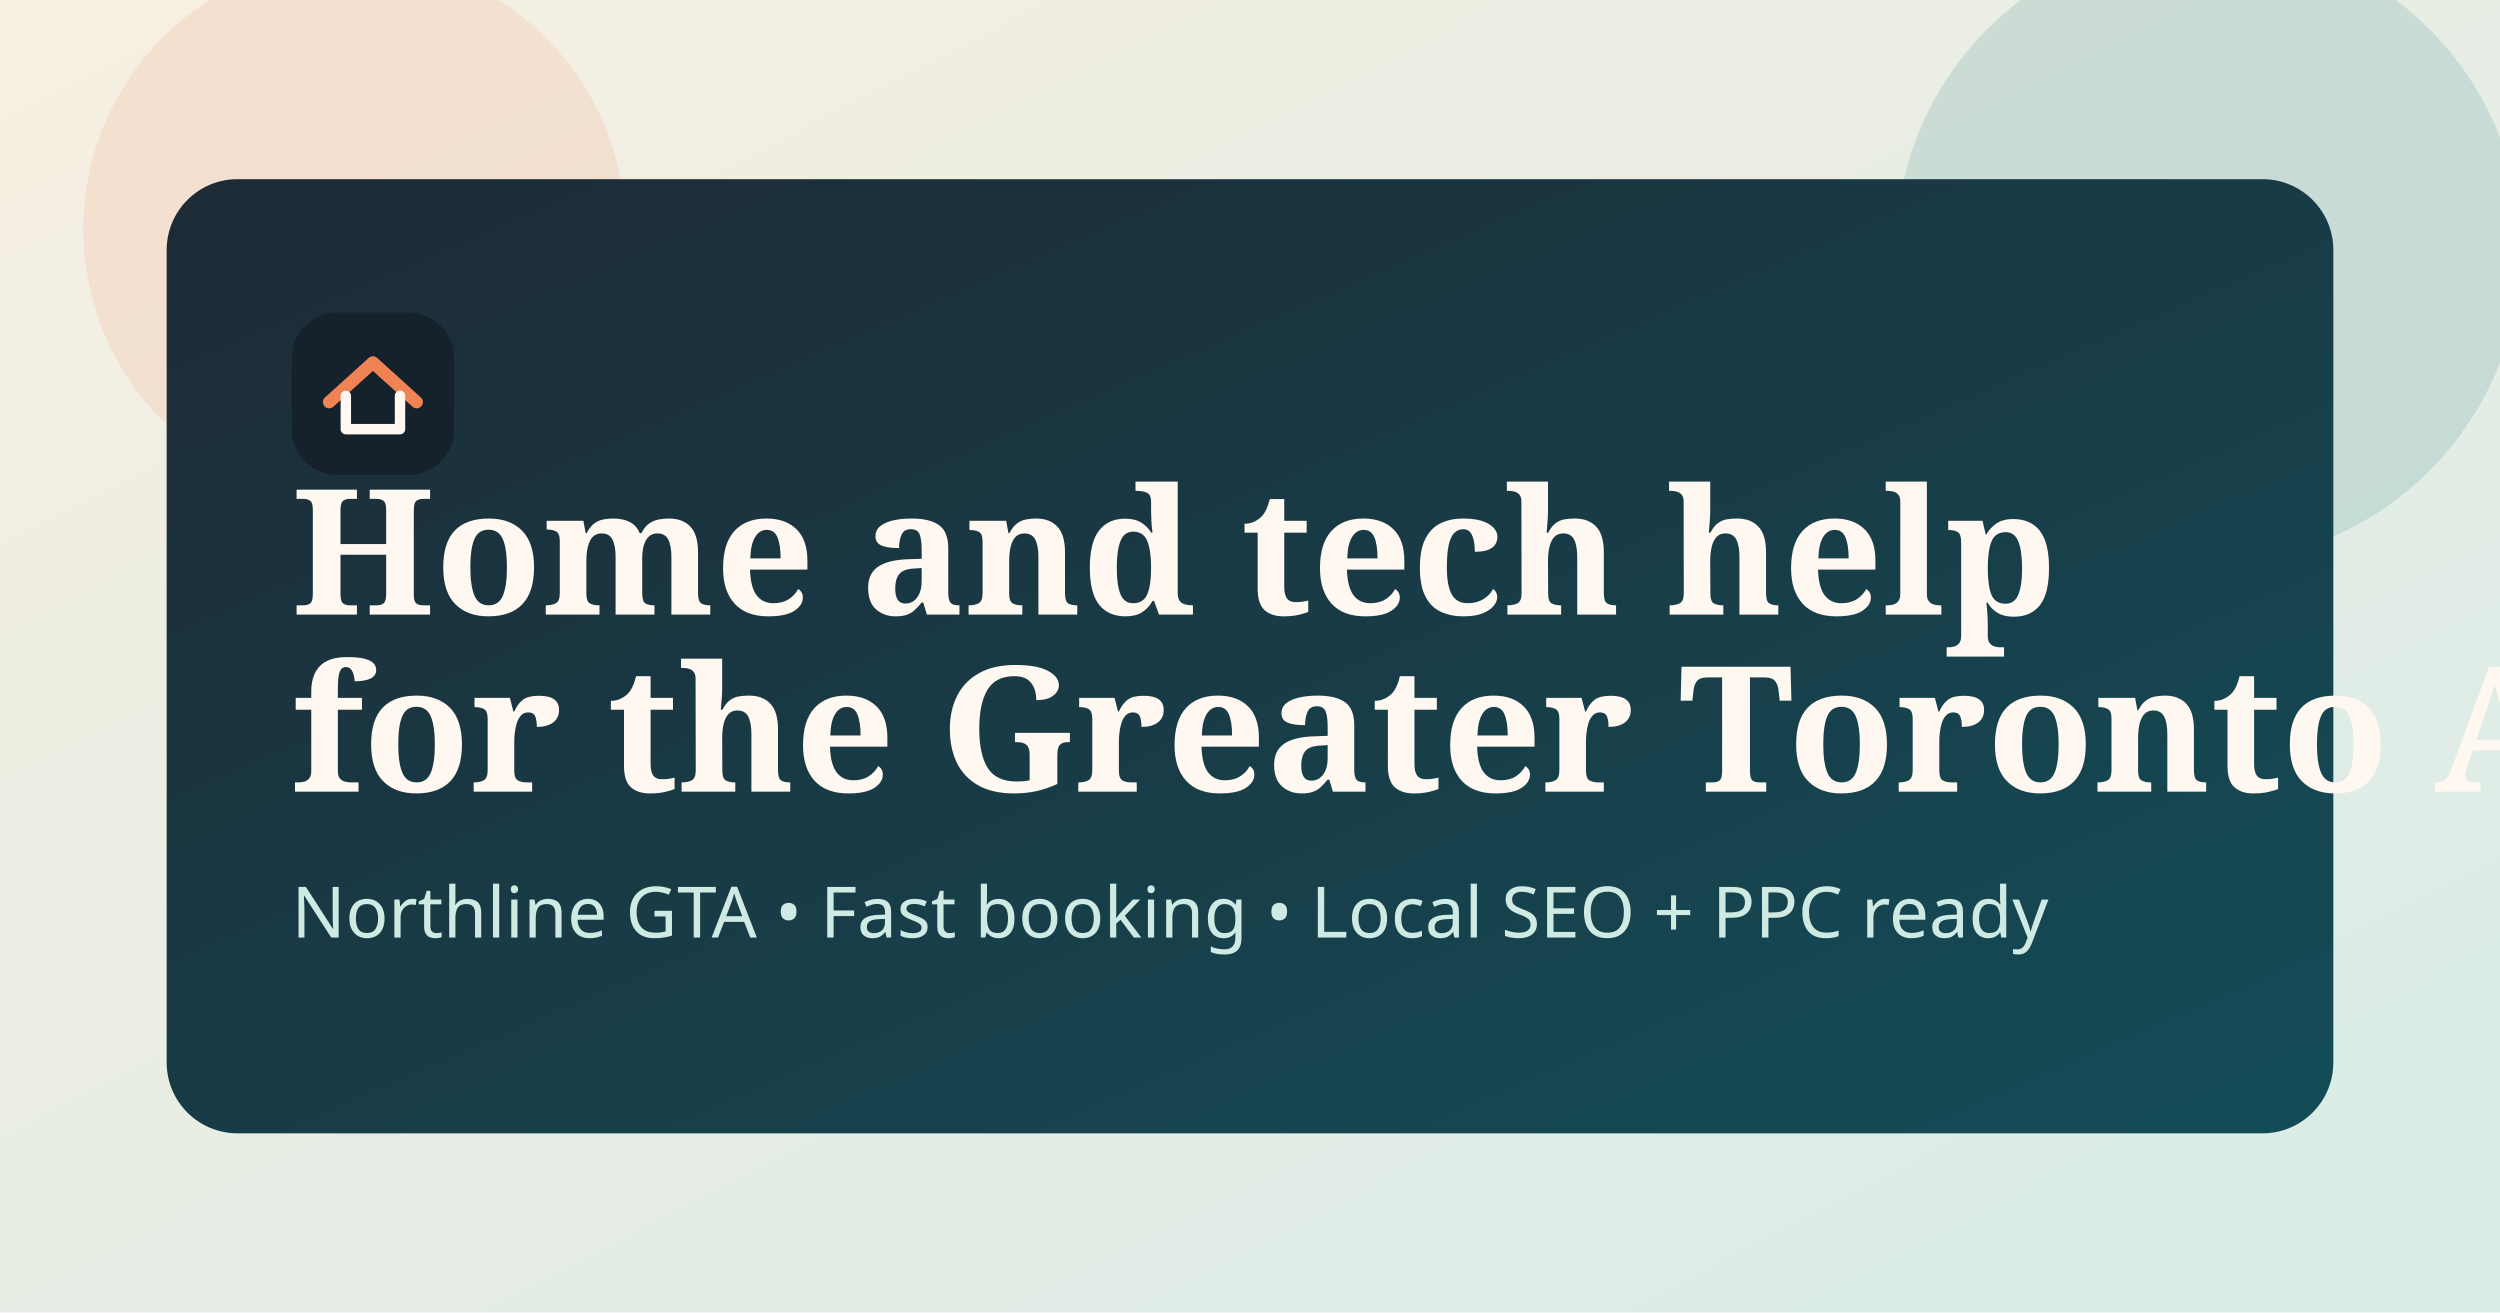
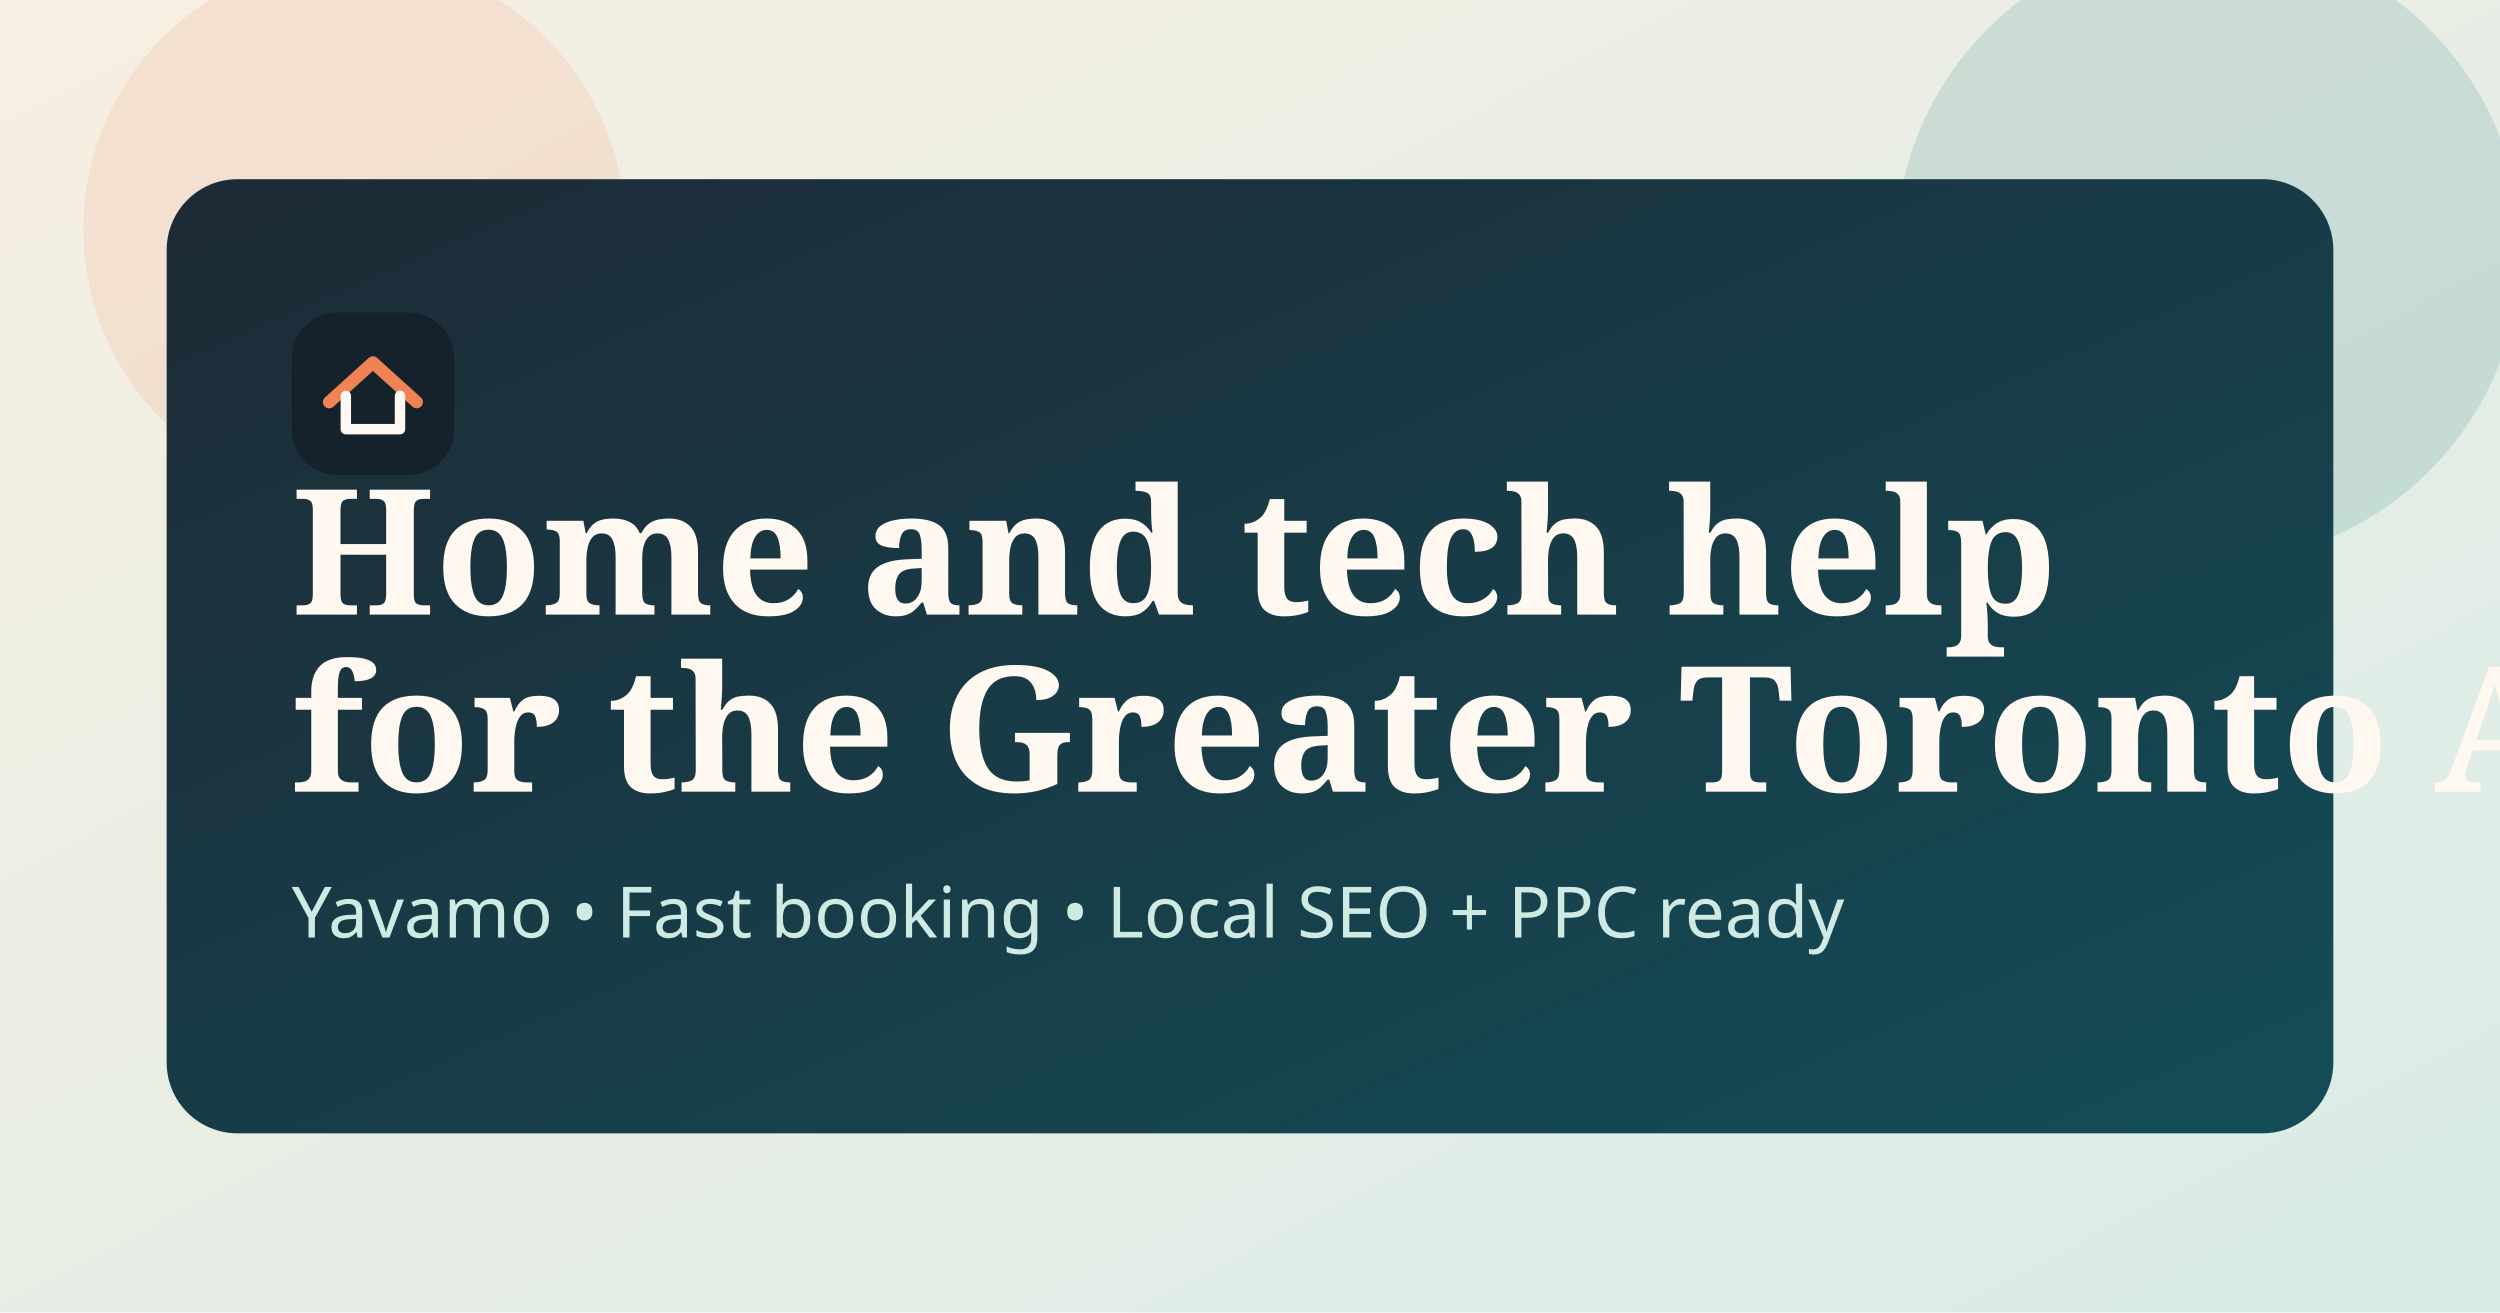
<svg xmlns="http://www.w3.org/2000/svg" width="1200" height="630" viewBox="0 0 1200 630">
  <defs>
    <linearGradient id="bg" x1="0" x2="1" y1="0" y2="1">
      <stop offset="0%" stop-color="#f7efe2" />
      <stop offset="100%" stop-color="#d8ece7" />
    </linearGradient>
    <linearGradient id="card" x1="0" x2="1" y1="0" y2="1">
      <stop offset="0%" stop-color="#1d2a35" />
      <stop offset="100%" stop-color="#134d58" />
    </linearGradient>
  </defs>
  <rect width="1200" height="630" fill="url(#bg)" />
  <circle cx="170" cy="110" r="130" fill="#ef8354" opacity="0.14" />
  <circle cx="1060" cy="120" r="150" fill="#0f6d77" opacity="0.14" />
  <rect x="80" y="86" width="1040" height="458" rx="34" fill="url(#card)" />
  <g transform="translate(140 150)">
    <rect width="78" height="78" rx="22" fill="#15212b" />
    <path d="M18 43 39 24l21 19" fill="none" stroke="#ef8354" stroke-linecap="round" stroke-linejoin="round" stroke-width="6" />
    <path d="M26 40v16h26V40" fill="none" stroke="#fff7f1" stroke-linecap="round" stroke-linejoin="round" stroke-width="5" />
  </g>
  <text x="140" y="295" fill="#fff8f1" font-size="84" font-family="Georgia, serif" font-weight="700">Home and tech help</text>
  <text x="140" y="380" fill="#fff8f1" font-size="84" font-family="Georgia, serif" font-weight="700">for the Greater Toronto Area</text>
-   <text x="140" y="450" fill="#cfeae3" font-size="34" font-family="'Trebuchet MS', sans-serif">Northline GTA • Fast booking • Local SEO + PPC ready</text>
+   <text x="140" y="450" fill="#cfeae3" font-size="34" font-family="'Trebuchet MS', sans-serif">Yavamo • Fast booking • Local SEO + PPC ready</text>
</svg>
